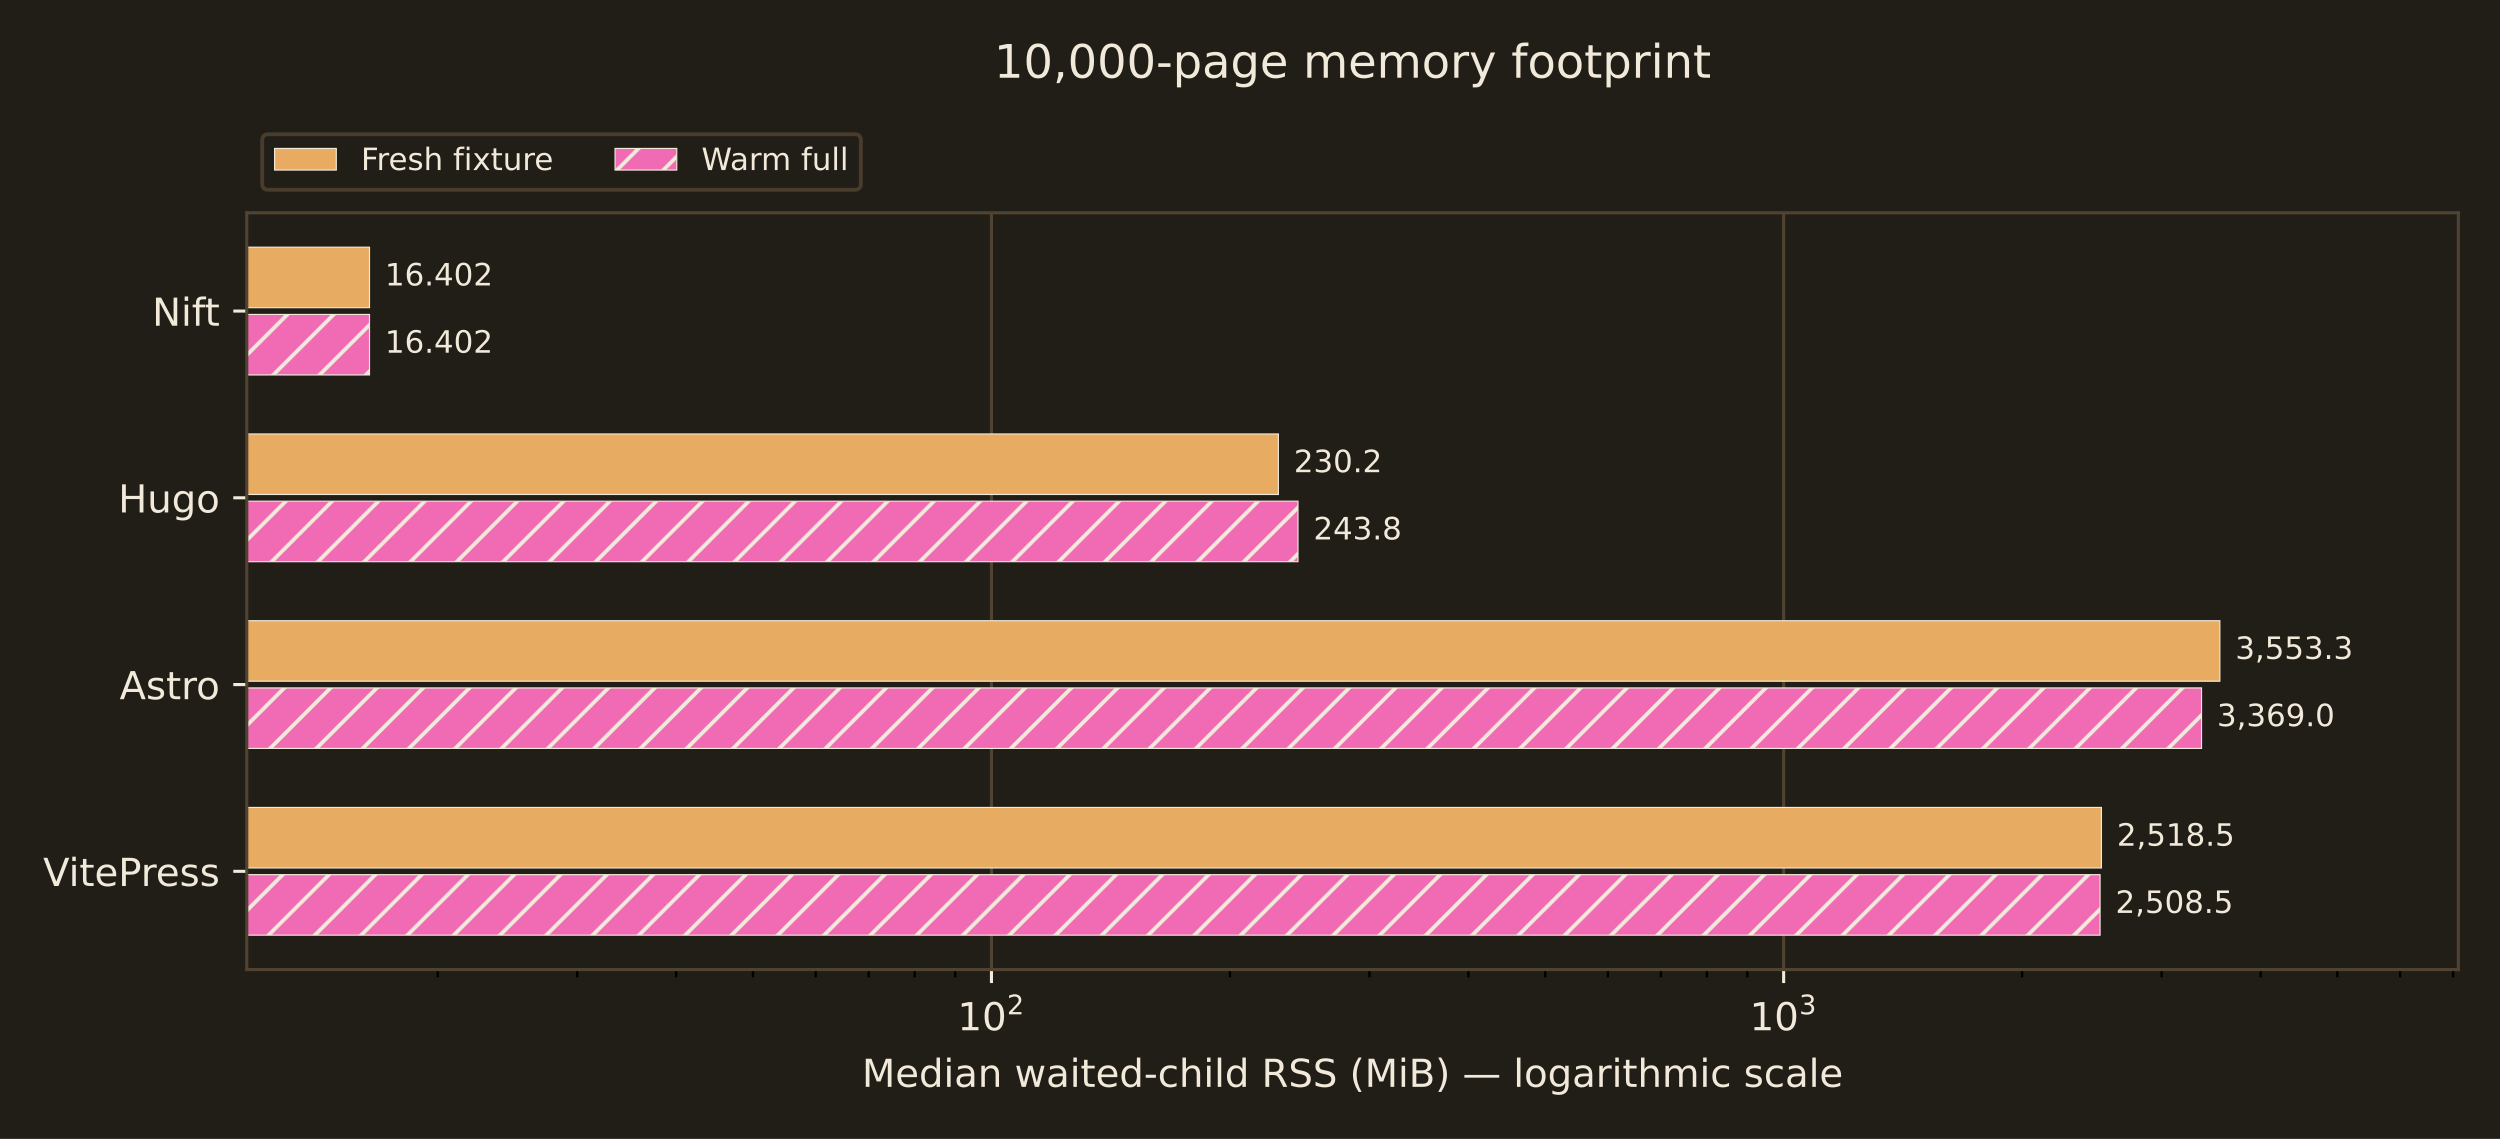
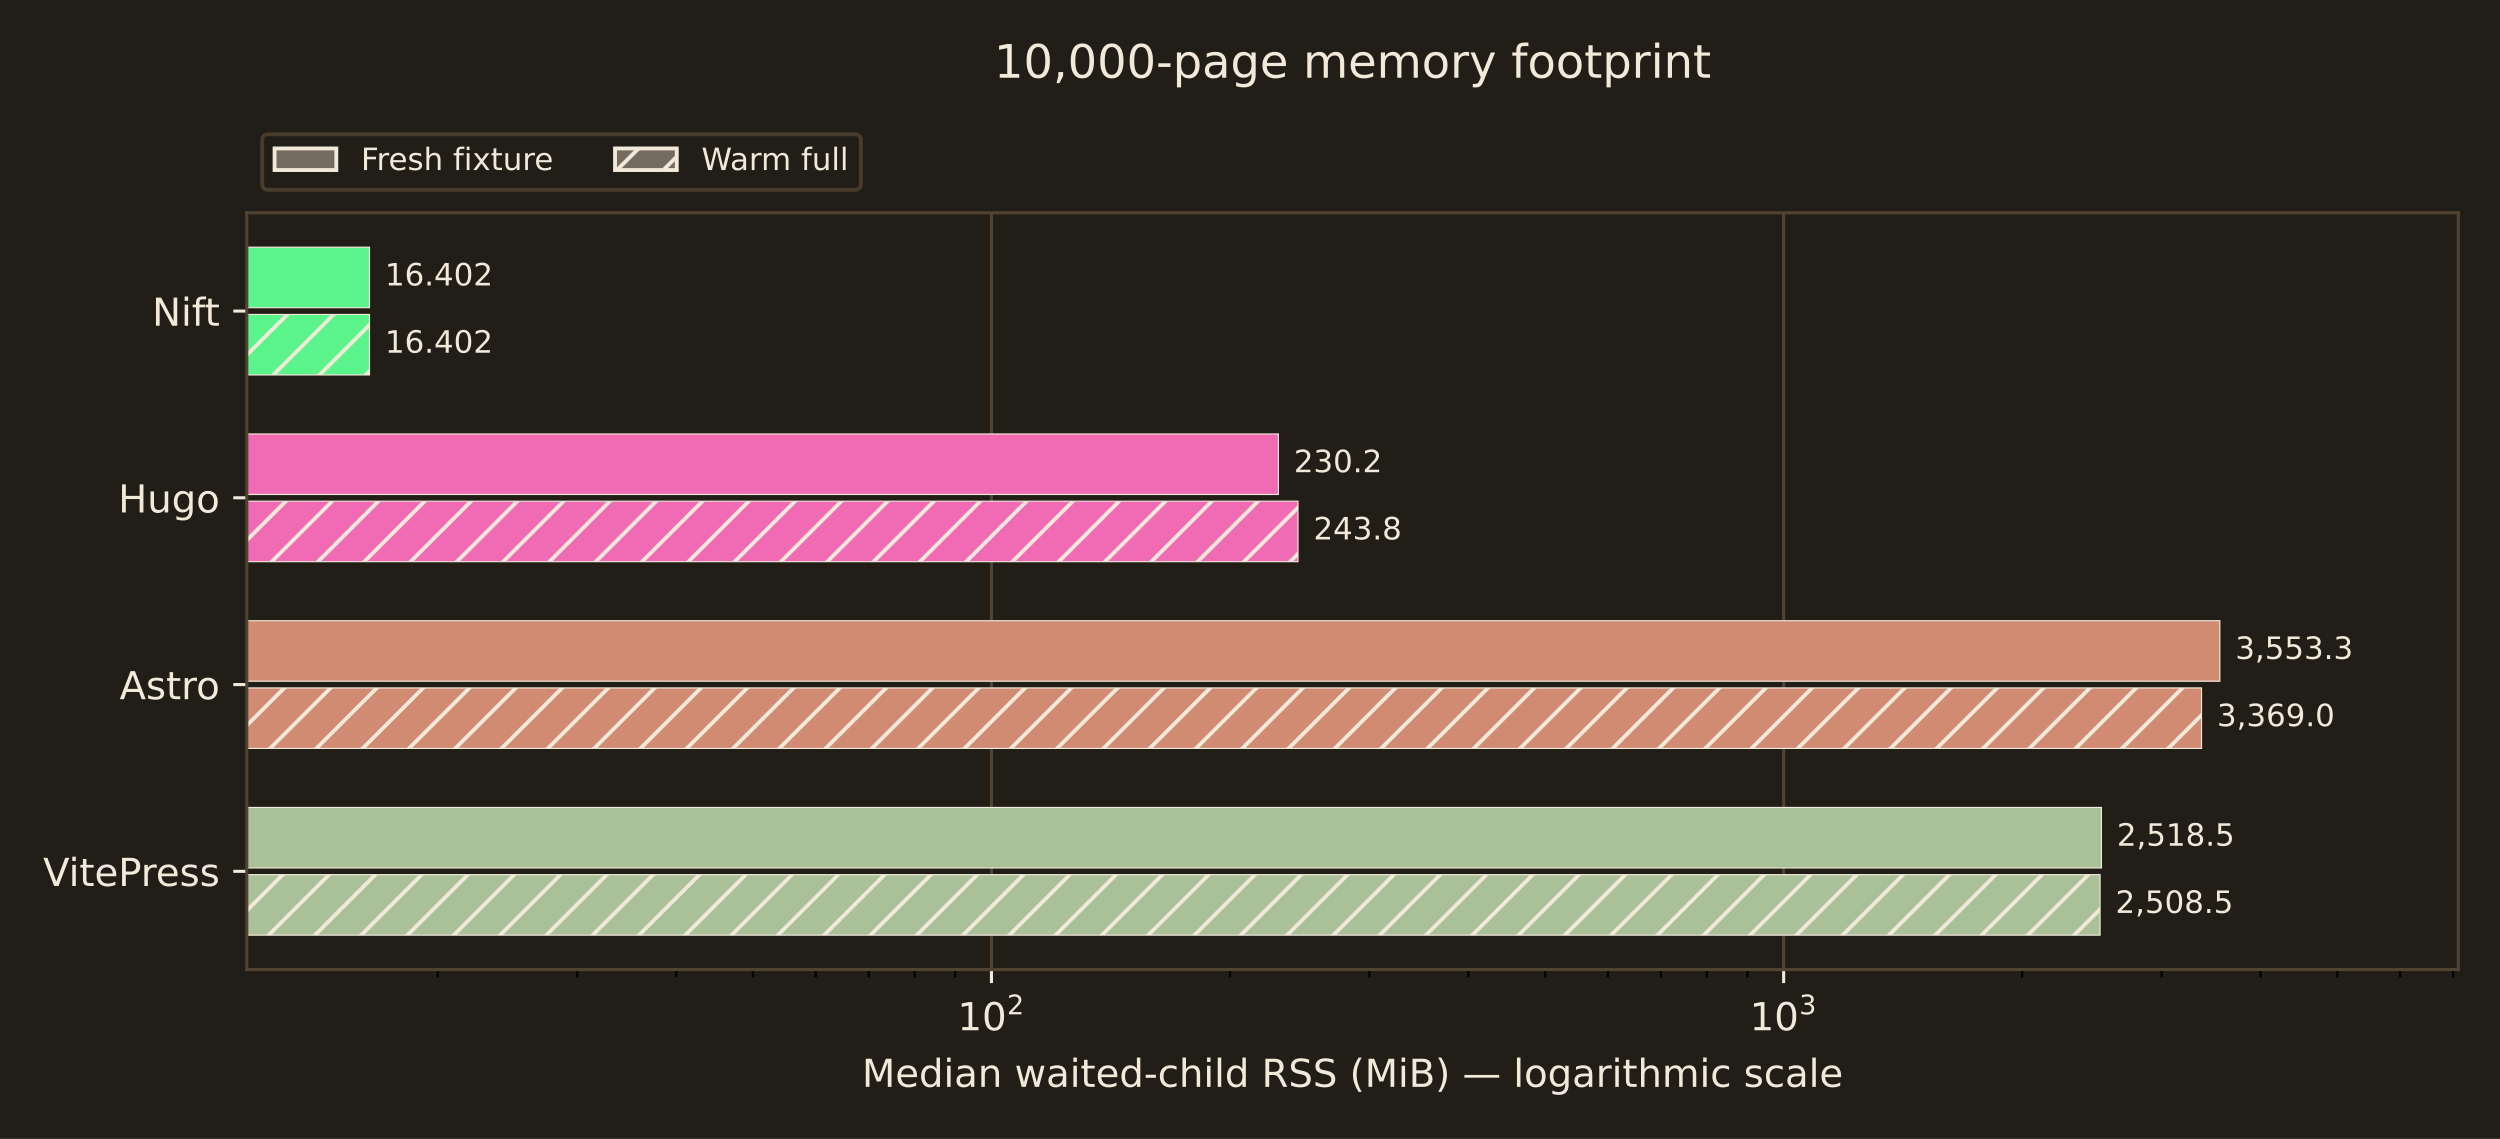
<svg xmlns="http://www.w3.org/2000/svg" xmlns:xlink="http://www.w3.org/1999/xlink" width="648pt" height="295.2pt" viewBox="0 0 648 295.2" version="1.1">
  <defs>
    <style type="text/css">*{stroke-linejoin: round; stroke-linecap: butt}</style>
  </defs>
  <g id="figure_1">
    <g id="patch_1">
      <path d="M 0 295.2  L 648 295.2  L 648 0  L 0 0  z " style="fill: #211d17" />
    </g>
    <g id="axes_1">
      <g id="patch_2">
        <path d="M 63.97 251.315  L 637.2 251.315  L 637.2 55.16  L 63.97 55.16  z " style="fill: #211d17" />
      </g>
      <g id="matplotlib.axis_1">
        <g id="xtick_1">
          <g id="line2d_1">
            <path d="M 256.986 251.315  L 256.986 55.16  " clip-path="url(#p47476cadc1)" style="fill: none; stroke: #514332; stroke-width: 0.8; stroke-linecap: square" />
          </g>
          <g id="line2d_2">
            <defs>
              <path id="ma6532884bf" d="M 0 0  L 0 3.5  " style="stroke: #f1e9da; stroke-width: 0.8" />
            </defs>
            <g>
              <use xlink:href="#ma6532884bf" x="256.986" y="251.315" style="fill: #f1e9da; stroke: #f1e9da; stroke-width: 0.8" />
            </g>
          </g>
          <g id="text_1">
            <g style="fill: #f1e9da" transform="translate(248.1856 267.7153)">
              <text>
                <tspan x="0" y="-0.675" style="font-size: 10px; font-family: 'DejaVu Sans'; fill: #f1e9da">1</tspan>
                <tspan x="6.362" y="-0.675" style="font-size: 10px; font-family: 'DejaVu Sans'; fill: #f1e9da">0</tspan>
                <tspan x="12.82" y="-4.805" style="font-size: 7px; font-family: 'DejaVu Sans'; fill: #f1e9da">2</tspan>
              </text>
            </g>
          </g>
        </g>
        <g id="xtick_2">
          <g id="line2d_3">
            <path d="M 462.322 251.315  L 462.322 55.16  " clip-path="url(#p47476cadc1)" style="fill: none; stroke: #514332; stroke-width: 0.8; stroke-linecap: square" />
          </g>
          <g id="line2d_4">
            <g>
              <use xlink:href="#ma6532884bf" x="462.322" y="251.315" style="fill: #f1e9da; stroke: #f1e9da; stroke-width: 0.8" />
            </g>
          </g>
          <g id="text_2">
            <g style="fill: #f1e9da" transform="translate(453.5223 267.7153)">
              <text>
                <tspan x="0" y="-0.675" style="font-size: 10px; font-family: 'DejaVu Sans'; fill: #f1e9da">1</tspan>
                <tspan x="6.362" y="-0.675" style="font-size: 10px; font-family: 'DejaVu Sans'; fill: #f1e9da">0</tspan>
                <tspan x="12.82" y="-4.805" style="font-size: 7px; font-family: 'DejaVu Sans'; fill: #f1e9da">3</tspan>
              </text>
            </g>
          </g>
        </g>
        <g id="xtick_3">
          <g id="line2d_5">
            <defs>
              <path id="m1d4f00b2ae" d="M 0 0  L 0 2  " style="stroke: #000000; stroke-width: 0.6" />
            </defs>
            <g>
              <use xlink:href="#m1d4f00b2ae" x="113.461" y="251.315" style="stroke: #000000; stroke-width: 0.6" />
            </g>
          </g>
        </g>
        <g id="xtick_4">
          <g id="line2d_6">
            <g>
              <use xlink:href="#m1d4f00b2ae" x="149.619" y="251.315" style="stroke: #000000; stroke-width: 0.6" />
            </g>
          </g>
        </g>
        <g id="xtick_5">
          <g id="line2d_7">
            <g>
              <use xlink:href="#m1d4f00b2ae" x="175.274" y="251.315" style="stroke: #000000; stroke-width: 0.6" />
            </g>
          </g>
        </g>
        <g id="xtick_6">
          <g id="line2d_8">
            <g>
              <use xlink:href="#m1d4f00b2ae" x="195.173" y="251.315" style="stroke: #000000; stroke-width: 0.6" />
            </g>
          </g>
        </g>
        <g id="xtick_7">
          <g id="line2d_9">
            <g>
              <use xlink:href="#m1d4f00b2ae" x="211.432" y="251.315" style="stroke: #000000; stroke-width: 0.6" />
            </g>
          </g>
        </g>
        <g id="xtick_8">
          <g id="line2d_10">
            <g>
              <use xlink:href="#m1d4f00b2ae" x="225.179" y="251.315" style="stroke: #000000; stroke-width: 0.6" />
            </g>
          </g>
        </g>
        <g id="xtick_9">
          <g id="line2d_11">
            <g>
              <use xlink:href="#m1d4f00b2ae" x="237.086" y="251.315" style="stroke: #000000; stroke-width: 0.6" />
            </g>
          </g>
        </g>
        <g id="xtick_10">
          <g id="line2d_12">
            <g>
              <use xlink:href="#m1d4f00b2ae" x="247.59" y="251.315" style="stroke: #000000; stroke-width: 0.6" />
            </g>
          </g>
        </g>
        <g id="xtick_11">
          <g id="line2d_13">
            <g>
              <use xlink:href="#m1d4f00b2ae" x="318.798" y="251.315" style="stroke: #000000; stroke-width: 0.6" />
            </g>
          </g>
        </g>
        <g id="xtick_12">
          <g id="line2d_14">
            <g>
              <use xlink:href="#m1d4f00b2ae" x="354.956" y="251.315" style="stroke: #000000; stroke-width: 0.6" />
            </g>
          </g>
        </g>
        <g id="xtick_13">
          <g id="line2d_15">
            <g>
              <use xlink:href="#m1d4f00b2ae" x="380.611" y="251.315" style="stroke: #000000; stroke-width: 0.6" />
            </g>
          </g>
        </g>
        <g id="xtick_14">
          <g id="line2d_16">
            <g>
              <use xlink:href="#m1d4f00b2ae" x="400.51" y="251.315" style="stroke: #000000; stroke-width: 0.6" />
            </g>
          </g>
        </g>
        <g id="xtick_15">
          <g id="line2d_17">
            <g>
              <use xlink:href="#m1d4f00b2ae" x="416.769" y="251.315" style="stroke: #000000; stroke-width: 0.6" />
            </g>
          </g>
        </g>
        <g id="xtick_16">
          <g id="line2d_18">
            <g>
              <use xlink:href="#m1d4f00b2ae" x="430.515" y="251.315" style="stroke: #000000; stroke-width: 0.6" />
            </g>
          </g>
        </g>
        <g id="xtick_17">
          <g id="line2d_19">
            <g>
              <use xlink:href="#m1d4f00b2ae" x="442.423" y="251.315" style="stroke: #000000; stroke-width: 0.6" />
            </g>
          </g>
        </g>
        <g id="xtick_18">
          <g id="line2d_20">
            <g>
              <use xlink:href="#m1d4f00b2ae" x="452.927" y="251.315" style="stroke: #000000; stroke-width: 0.6" />
            </g>
          </g>
        </g>
        <g id="xtick_19">
          <g id="line2d_21">
            <g>
              <use xlink:href="#m1d4f00b2ae" x="524.135" y="251.315" style="stroke: #000000; stroke-width: 0.6" />
            </g>
          </g>
        </g>
        <g id="xtick_20">
          <g id="line2d_22">
            <g>
              <use xlink:href="#m1d4f00b2ae" x="560.293" y="251.315" style="stroke: #000000; stroke-width: 0.6" />
            </g>
          </g>
        </g>
        <g id="xtick_21">
          <g id="line2d_23">
            <g>
              <use xlink:href="#m1d4f00b2ae" x="585.947" y="251.315" style="stroke: #000000; stroke-width: 0.6" />
            </g>
          </g>
        </g>
        <g id="xtick_22">
          <g id="line2d_24">
            <g>
              <use xlink:href="#m1d4f00b2ae" x="605.846" y="251.315" style="stroke: #000000; stroke-width: 0.6" />
            </g>
          </g>
        </g>
        <g id="xtick_23">
          <g id="line2d_25">
            <g>
              <use xlink:href="#m1d4f00b2ae" x="622.105" y="251.315" style="stroke: #000000; stroke-width: 0.6" />
            </g>
          </g>
        </g>
        <g id="xtick_24">
          <g id="line2d_26">
            <g>
              <use xlink:href="#m1d4f00b2ae" x="635.852" y="251.315" style="stroke: #000000; stroke-width: 0.6" />
            </g>
          </g>
        </g>
        <g id="text_3">
          <text style="font-size: 10px; font-family: 'DejaVu Sans'; text-anchor: middle; fill: #f1e9da" x="350.585" y="281.716" transform="rotate(-0 350.585 281.7161)">Median waited-child RSS (MiB) — logarithmic scale</text>
        </g>
      </g>
      <g id="matplotlib.axis_2">
        <g id="ytick_1">
          <g id="line2d_27">
            <defs>
              <path id="mcd1ec76f8b" d="M 0 0  L -3.5 0  " style="stroke: #f1e9da; stroke-width: 0.8" />
            </defs>
            <g>
              <use xlink:href="#mcd1ec76f8b" x="63.97" y="80.631" style="fill: #f1e9da; stroke: #f1e9da; stroke-width: 0.8" />
            </g>
          </g>
          <g id="text_4">
            <text style="font-size: 10px; font-family: 'DejaVu Sans'; text-anchor: end; fill: #f1e9da" x="56.97" y="84.43" transform="rotate(-0 56.97 84.42979)">Nift</text>
          </g>
        </g>
        <g id="ytick_2">
          <g id="line2d_28">
            <g>
              <use xlink:href="#mcd1ec76f8b" x="63.97" y="129.035" style="fill: #f1e9da; stroke: #f1e9da; stroke-width: 0.8" />
            </g>
          </g>
          <g id="text_5">
            <text style="font-size: 10px; font-family: 'DejaVu Sans'; text-anchor: end; fill: #f1e9da" x="56.97" y="132.834" transform="rotate(-0 56.97 132.8341)">Hugo</text>
          </g>
        </g>
        <g id="ytick_3">
          <g id="line2d_29">
            <g>
              <use xlink:href="#mcd1ec76f8b" x="63.97" y="177.44" style="fill: #f1e9da; stroke: #f1e9da; stroke-width: 0.8" />
            </g>
          </g>
          <g id="text_6">
            <text style="font-size: 10px; font-family: 'DejaVu Sans'; text-anchor: end; fill: #f1e9da" x="56.97" y="181.239" transform="rotate(-0 56.97 181.2388)">Astro</text>
          </g>
        </g>
        <g id="ytick_4">
          <g id="line2d_30">
            <g>
              <use xlink:href="#mcd1ec76f8b" x="63.97" y="225.845" style="fill: #f1e9da; stroke: #f1e9da; stroke-width: 0.8" />
            </g>
          </g>
          <g id="text_7">
            <text style="font-size: 10px; font-family: 'DejaVu Sans'; text-anchor: end; fill: #f1e9da" x="56.97" y="229.644" transform="rotate(-0 56.97 229.644)">VitePress</text>
          </g>
        </g>
      </g>
      <g id="patch_3">
-         <path d="M -205490.338 64.076  L 95.777 64.076  L 95.777 79.759  L -205490.338 79.759  z " clip-path="url(#p47476cadc1)" style="fill: #e7ac62; stroke: #f1e9da; stroke-width: 0.3; stroke-linejoin: miter" />
+         <path d="M -205490.338 64.076  L 95.777 64.076  L 95.777 79.759  L -205490.338 79.759  z " clip-path="url(#p47476cadc1)" style="fill: #59f58a; stroke: #f1e9da; stroke-width: 0.3; stroke-linejoin: miter" />
      </g>
      <g id="patch_4">
-         <path d="M -205490.338 112.481  L 331.359 112.481  L 331.359 128.164  L -205490.338 128.164  z " clip-path="url(#p47476cadc1)" style="fill: #e7ac62; stroke: #f1e9da; stroke-width: 0.3; stroke-linejoin: miter" />
+         <path d="M -205490.338 112.481  L 331.359 112.481  L 331.359 128.164  L -205490.338 128.164  z " clip-path="url(#p47476cadc1)" style="fill: #f06bb4; stroke: #f1e9da; stroke-width: 0.3; stroke-linejoin: miter" />
      </g>
      <g id="patch_5">
-         <path d="M -205490.338 160.886  L 575.388 160.886  L 575.388 176.569  L -205490.338 176.569  z " clip-path="url(#p47476cadc1)" style="fill: #e7ac62; stroke: #f1e9da; stroke-width: 0.3; stroke-linejoin: miter" />
+         <path d="M -205490.338 160.886  L 575.388 160.886  L 575.388 176.569  L -205490.338 176.569  z " clip-path="url(#p47476cadc1)" style="fill: #d18b73; stroke: #f1e9da; stroke-width: 0.3; stroke-linejoin: miter" />
      </g>
      <g id="patch_6">
-         <path d="M -205490.338 209.29  L 544.692 209.29  L 544.692 224.973  L -205490.338 224.973  z " clip-path="url(#p47476cadc1)" style="fill: #e7ac62; stroke: #f1e9da; stroke-width: 0.3; stroke-linejoin: miter" />
+         <path d="M -205490.338 209.29  L 544.692 209.29  L 544.692 224.973  L -205490.338 224.973  z " clip-path="url(#p47476cadc1)" style="fill: #a9c098; stroke: #f1e9da; stroke-width: 0.3; stroke-linejoin: miter" />
      </g>
      <g id="patch_7">
-         <path d="M -205490.338 81.502  L 95.777 81.502  L 95.777 97.185  L -205490.338 97.185  z " clip-path="url(#p47476cadc1)" style="fill: url(#h5354f0d2dc); stroke: #f1e9da; stroke-width: 0.3; stroke-linejoin: miter" />
+         <path d="M -205490.338 81.502  L 95.777 81.502  L 95.777 97.185  L -205490.338 97.185  z " clip-path="url(#p47476cadc1)" style="fill: url(#h25de806965); stroke: #f1e9da; stroke-width: 0.3; stroke-linejoin: miter" />
      </g>
      <g id="patch_8">
        <path d="M -205490.338 129.907  L 336.44 129.907  L 336.44 145.59  L -205490.338 145.59  z " clip-path="url(#p47476cadc1)" style="fill: url(#h5354f0d2dc); stroke: #f1e9da; stroke-width: 0.3; stroke-linejoin: miter" />
      </g>
      <g id="patch_9">
-         <path d="M -205490.338 178.311  L 570.638 178.311  L 570.638 193.994  L -205490.338 193.994  z " clip-path="url(#p47476cadc1)" style="fill: url(#h5354f0d2dc); stroke: #f1e9da; stroke-width: 0.3; stroke-linejoin: miter" />
+         <path d="M -205490.338 178.311  L 570.638 178.311  L 570.638 193.994  L -205490.338 193.994  z " clip-path="url(#p47476cadc1)" style="fill: url(#hcbd86f3dd1); stroke: #f1e9da; stroke-width: 0.3; stroke-linejoin: miter" />
      </g>
      <g id="patch_10">
-         <path d="M -205490.338 226.716  L 544.337 226.716  L 544.337 242.399  L -205490.338 242.399  z " clip-path="url(#p47476cadc1)" style="fill: url(#h5354f0d2dc); stroke: #f1e9da; stroke-width: 0.3; stroke-linejoin: miter" />
+         <path d="M -205490.338 226.716  L 544.337 226.716  L 544.337 242.399  L -205490.338 242.399  z " clip-path="url(#p47476cadc1)" style="fill: url(#he9fde2d487); stroke: #f1e9da; stroke-width: 0.3; stroke-linejoin: miter" />
      </g>
      <g id="patch_11">
        <path d="M 63.97 251.315  L 63.97 55.16  " style="fill: none; stroke: #514332; stroke-width: 0.8; stroke-linejoin: miter; stroke-linecap: square" />
      </g>
      <g id="patch_12">
        <path d="M 637.2 251.315  L 637.2 55.16  " style="fill: none; stroke: #514332; stroke-width: 0.8; stroke-linejoin: miter; stroke-linecap: square" />
      </g>
      <g id="patch_13">
        <path d="M 63.97 251.315  L 637.2 251.315  " style="fill: none; stroke: #514332; stroke-width: 0.8; stroke-linejoin: miter; stroke-linecap: square" />
      </g>
      <g id="patch_14">
        <path d="M 63.97 55.16  L 637.2 55.16  " style="fill: none; stroke: #514332; stroke-width: 0.8; stroke-linejoin: miter; stroke-linecap: square" />
      </g>
      <g id="text_8">
        <text style="font-size: 8px; font-family: 'DejaVu Sans'; text-anchor: start; fill: #f1e9da" x="99.777" y="73.996" transform="rotate(-0 99.77705 73.99584)">16.402</text>
      </g>
      <g id="text_9">
        <text style="font-size: 8px; font-family: 'DejaVu Sans'; text-anchor: start; fill: #f1e9da" x="335.359" y="122.401" transform="rotate(-0 335.3585 122.4006)">230.2</text>
      </g>
      <g id="text_10">
        <text style="font-size: 8px; font-family: 'DejaVu Sans'; text-anchor: start; fill: #f1e9da" x="579.388" y="170.805" transform="rotate(-0 579.3875 170.8053)">3,553.3</text>
      </g>
      <g id="text_11">
        <text style="font-size: 8px; font-family: 'DejaVu Sans'; text-anchor: start; fill: #f1e9da" x="548.692" y="219.21" transform="rotate(-0 548.6923 219.21)">2,518.5</text>
      </g>
      <g id="text_12">
        <text style="font-size: 8px; font-family: 'DejaVu Sans'; text-anchor: start; fill: #f1e9da" x="99.777" y="91.422" transform="rotate(-0 99.77705 91.42154)">16.402</text>
      </g>
      <g id="text_13">
        <text style="font-size: 8px; font-family: 'DejaVu Sans'; text-anchor: start; fill: #f1e9da" x="340.44" y="139.826" transform="rotate(-0 340.4396 139.8263)">243.8</text>
      </g>
      <g id="text_14">
        <text style="font-size: 8px; font-family: 'DejaVu Sans'; text-anchor: start; fill: #f1e9da" x="574.638" y="188.231" transform="rotate(-0 574.6384 188.231)">3,369.0</text>
      </g>
      <g id="text_15">
        <text style="font-size: 8px; font-family: 'DejaVu Sans'; text-anchor: start; fill: #f1e9da" x="548.337" y="236.636" transform="rotate(-0 548.3371 236.6357)">2,508.5</text>
      </g>
      <g id="text_16">
        <text style="font-size: 12px; font-family: 'DejaVu Sans'; text-anchor: middle; fill: #f1e9da" x="350.585" y="20.16" transform="rotate(-0 350.585 20.16)">10,000-page memory footprint</text>
      </g>
      <g id="legend_1">
        <g id="patch_15">
          <path d="M 69.57 49.198  L 221.535 49.198  Q 223.135 49.198 223.135 47.598  L 223.135 36.398  Q 223.135 34.798 221.535 34.798  L 69.57 34.798  Q 67.97 34.798 67.97 36.398  L 67.97 47.598  Q 67.97 49.198 69.57 49.198  z " style="fill: #211d17; opacity: 0.8; stroke: #514332; stroke-linejoin: miter" />
        </g>
        <g id="patch_16">
-           <path d="M 71.17 44.077  L 87.17 44.077  L 87.17 38.477  L 71.17 38.477  z " style="fill: #e7ac62; stroke: #f1e9da; stroke-width: 0.3; stroke-linejoin: miter" />
+           <path d="M 71.17 44.077  L 87.17 44.077  L 87.17 38.477  L 71.17 38.477  z " style="fill: #756b60; stroke: #f1e9da; stroke-linejoin: miter" />
        </g>
        <g id="text_17">
          <text style="font-size: 8px; font-family: 'DejaVu Sans'; text-anchor: start; fill: #f1e9da" x="93.57" y="44.077" transform="rotate(-0 93.57 44.07657)">Fresh fixture</text>
        </g>
        <g id="patch_17">
-           <path d="M 159.419 44.077  L 175.419 44.077  L 175.419 38.477  L 159.419 38.477  z " style="fill: url(#h5354f0d2dc); stroke: #f1e9da; stroke-width: 0.3; stroke-linejoin: miter" />
+           <path d="M 159.419 44.077  L 175.419 44.077  L 175.419 38.477  L 159.419 38.477  z " style="fill: url(#ha3bbd83056); stroke: #f1e9da; stroke-linejoin: miter" />
        </g>
        <g id="text_18">
          <text style="font-size: 8px; font-family: 'DejaVu Sans'; text-anchor: start; fill: #f1e9da" x="181.819" y="44.077" transform="rotate(-0 181.8187 44.07657)">Warm full</text>
        </g>
      </g>
    </g>
  </g>
  <defs>
    <clipPath id="p47476cadc1">
      <rect x="63.97" y="55.16" width="573.23" height="196.155" />
    </clipPath>
  </defs>
  <defs>
+     <pattern id="h25de806965" patternUnits="userSpaceOnUse" x="0" y="0" width="72" height="72">
+       <rect x="0" y="0" width="73" height="73" fill="#59f58a" />
+       <path d="M -36 36  L 36 -36  M -30 42  L 42 -30  M -24 48  L 48 -24  M -18 54  L 54 -18  M -12 60  L 60 -12  M -6 66  L 66 -6  M 0 72  L 72 0  M 6 78  L 78 6  M 12 84  L 84 12  M 18 90  L 90 18  M 24 96  L 96 24  M 30 102  L 102 30  M 36 108  L 108 36  " style="fill: #f1e9da; stroke: #f1e9da; stroke-width: 1.0; stroke-linecap: butt; stroke-linejoin: miter" />
+     </pattern>
    <pattern id="h5354f0d2dc" patternUnits="userSpaceOnUse" x="0" y="0" width="72" height="72">
      <rect x="0" y="0" width="73" height="73" fill="#f06bb4" />
      <path d="M -36 36  L 36 -36  M -30 42  L 42 -30  M -24 48  L 48 -24  M -18 54  L 54 -18  M -12 60  L 60 -12  M -6 66  L 66 -6  M 0 72  L 72 0  M 6 78  L 78 6  M 12 84  L 84 12  M 18 90  L 90 18  M 24 96  L 96 24  M 30 102  L 102 30  M 36 108  L 108 36  " style="fill: #f1e9da; stroke: #f1e9da; stroke-width: 1.0; stroke-linecap: butt; stroke-linejoin: miter" />
    </pattern>
+     <pattern id="hcbd86f3dd1" patternUnits="userSpaceOnUse" x="0" y="0" width="72" height="72">
+       <rect x="0" y="0" width="73" height="73" fill="#d18b73" />
+       <path d="M -36 36  L 36 -36  M -30 42  L 42 -30  M -24 48  L 48 -24  M -18 54  L 54 -18  M -12 60  L 60 -12  M -6 66  L 66 -6  M 0 72  L 72 0  M 6 78  L 78 6  M 12 84  L 84 12  M 18 90  L 90 18  M 24 96  L 96 24  M 30 102  L 102 30  M 36 108  L 108 36  " style="fill: #f1e9da; stroke: #f1e9da; stroke-width: 1.0; stroke-linecap: butt; stroke-linejoin: miter" />
+     </pattern>
+     <pattern id="he9fde2d487" patternUnits="userSpaceOnUse" x="0" y="0" width="72" height="72">
+       <rect x="0" y="0" width="73" height="73" fill="#a9c098" />
+       <path d="M -36 36  L 36 -36  M -30 42  L 42 -30  M -24 48  L 48 -24  M -18 54  L 54 -18  M -12 60  L 60 -12  M -6 66  L 66 -6  M 0 72  L 72 0  M 6 78  L 78 6  M 12 84  L 84 12  M 18 90  L 90 18  M 24 96  L 96 24  M 30 102  L 102 30  M 36 108  L 108 36  " style="fill: #f1e9da; stroke: #f1e9da; stroke-width: 1.0; stroke-linecap: butt; stroke-linejoin: miter" />
+     </pattern>
+     <pattern id="ha3bbd83056" patternUnits="userSpaceOnUse" x="0" y="0" width="72" height="72">
+       <rect x="0" y="0" width="73" height="73" fill="#756b60" />
+       <path d="M -36 36  L 36 -36  M -30 42  L 42 -30  M -24 48  L 48 -24  M -18 54  L 54 -18  M -12 60  L 60 -12  M -6 66  L 66 -6  M 0 72  L 72 0  M 6 78  L 78 6  M 12 84  L 84 12  M 18 90  L 90 18  M 24 96  L 96 24  M 30 102  L 102 30  M 36 108  L 108 36  " style="fill: #f1e9da; stroke: #f1e9da; stroke-width: 1.0; stroke-linecap: butt; stroke-linejoin: miter" />
+     </pattern>
  </defs>
</svg>
